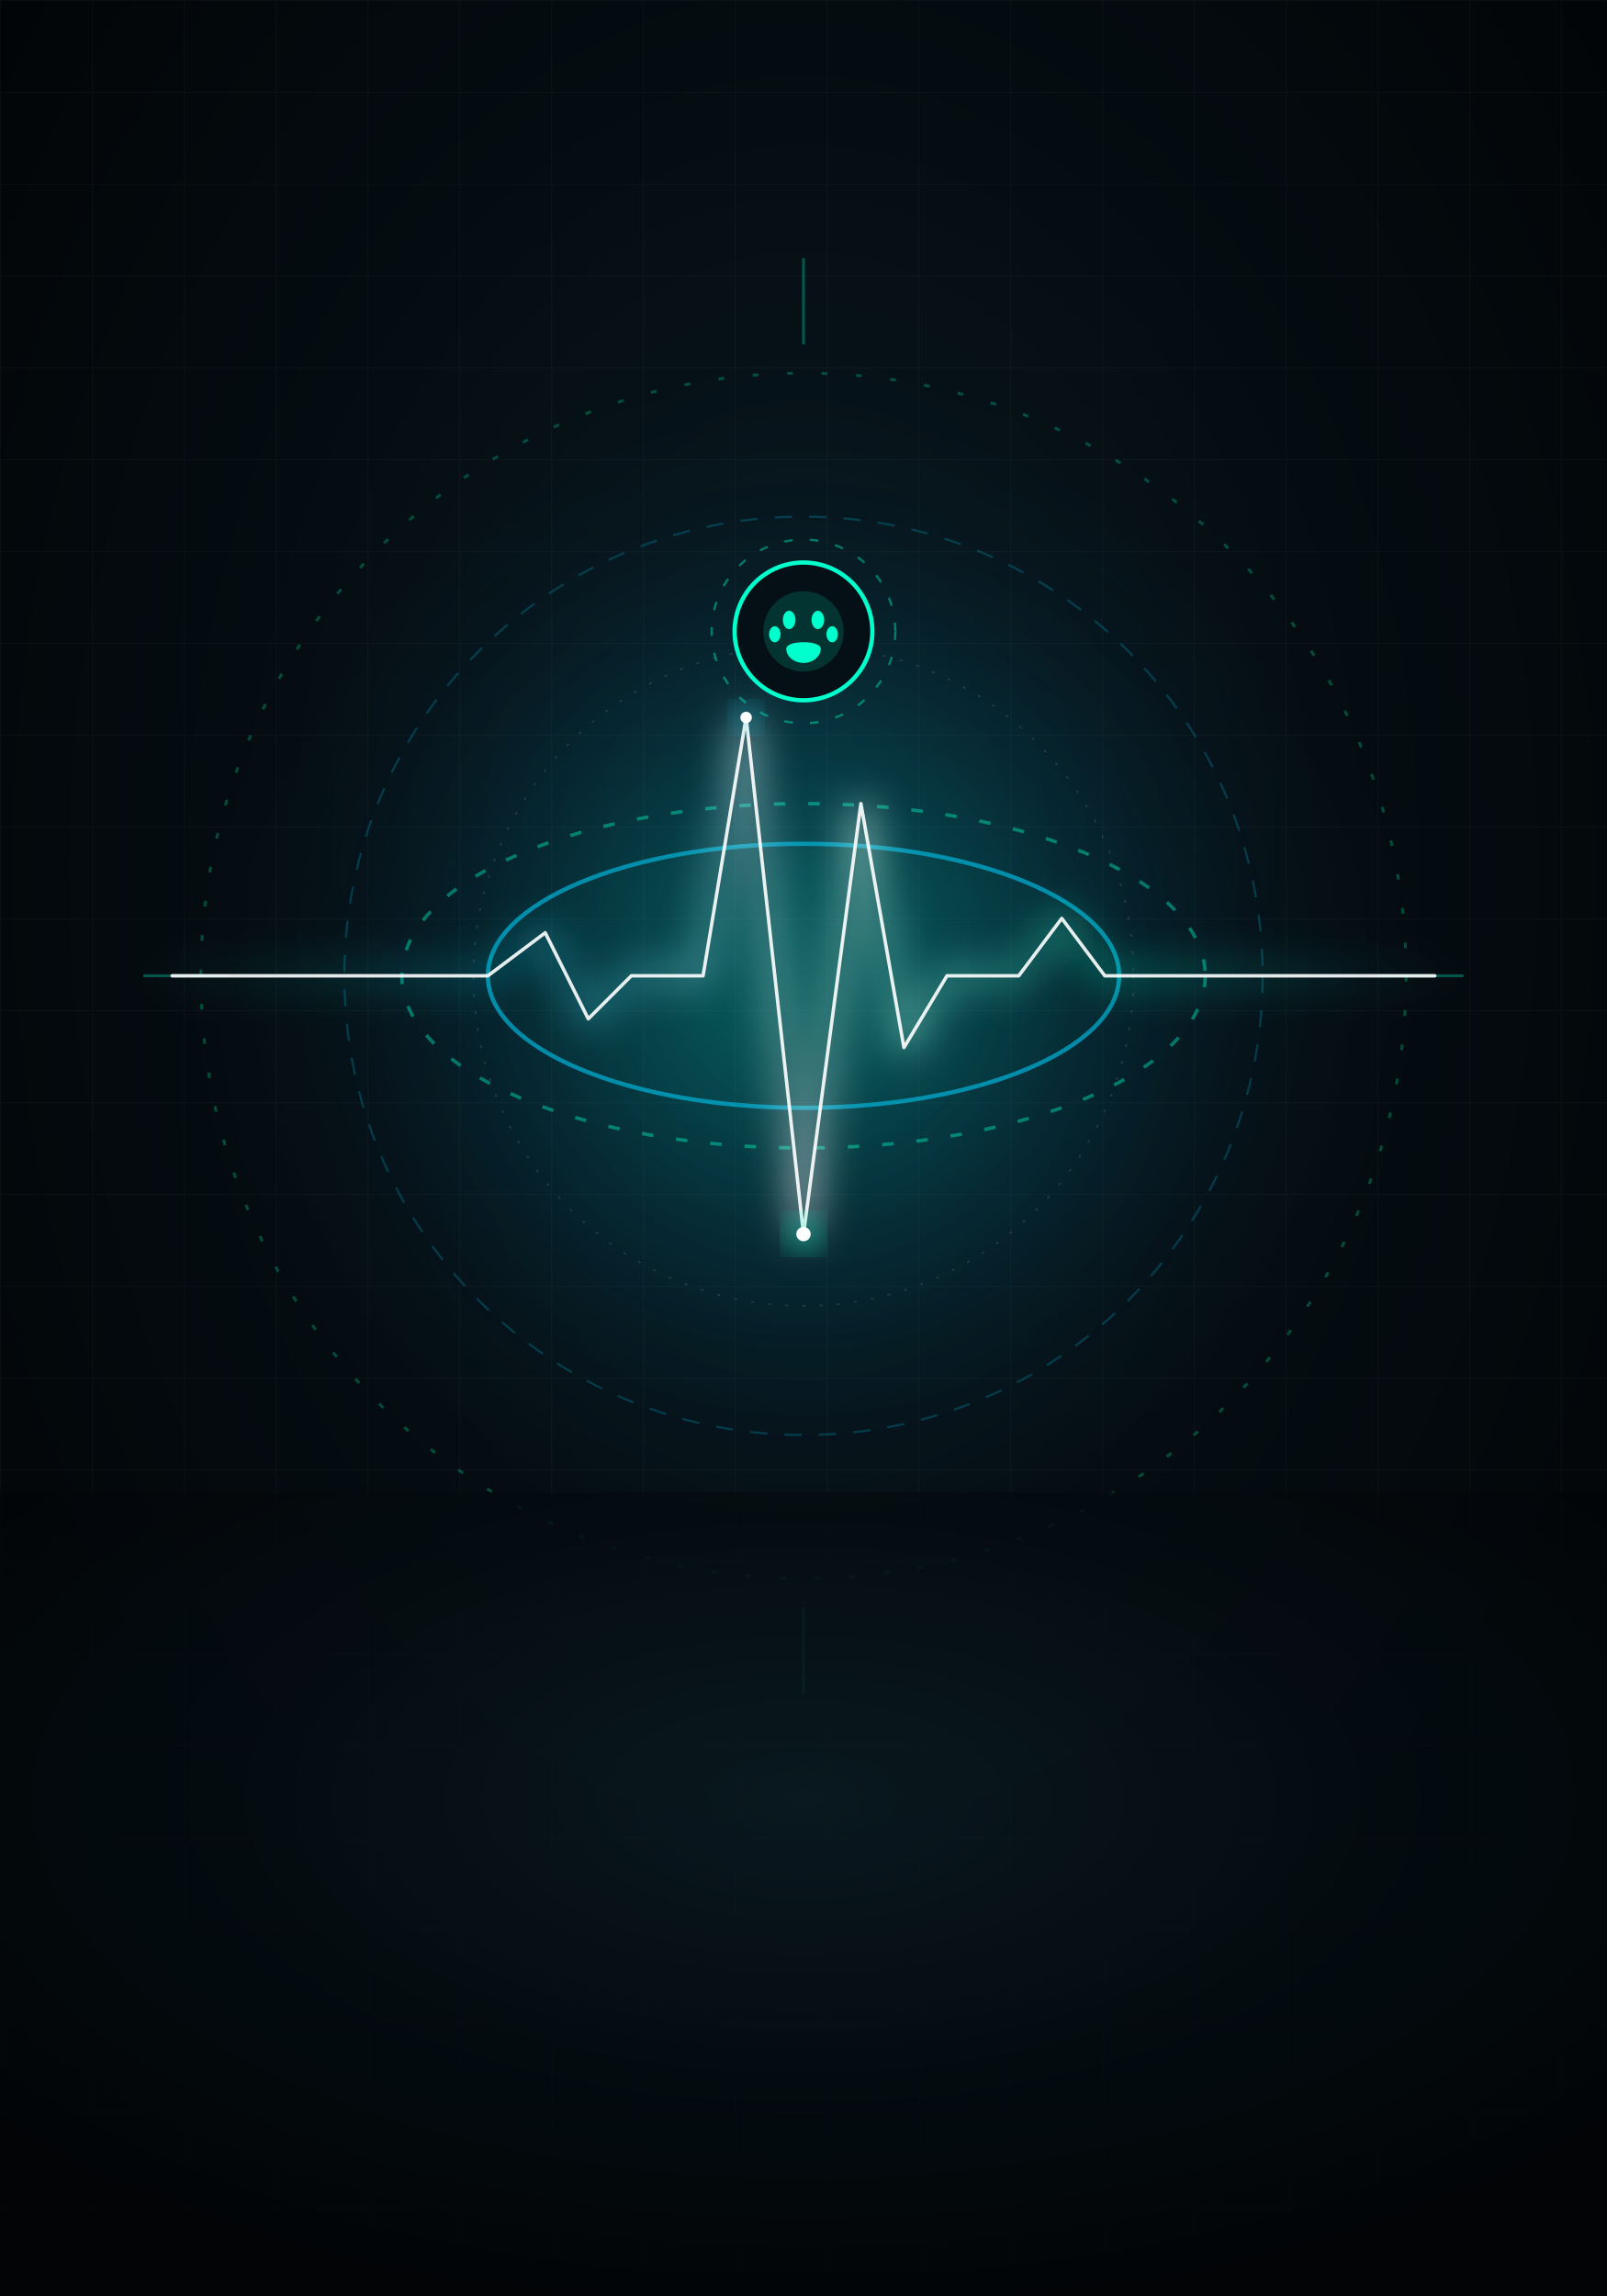
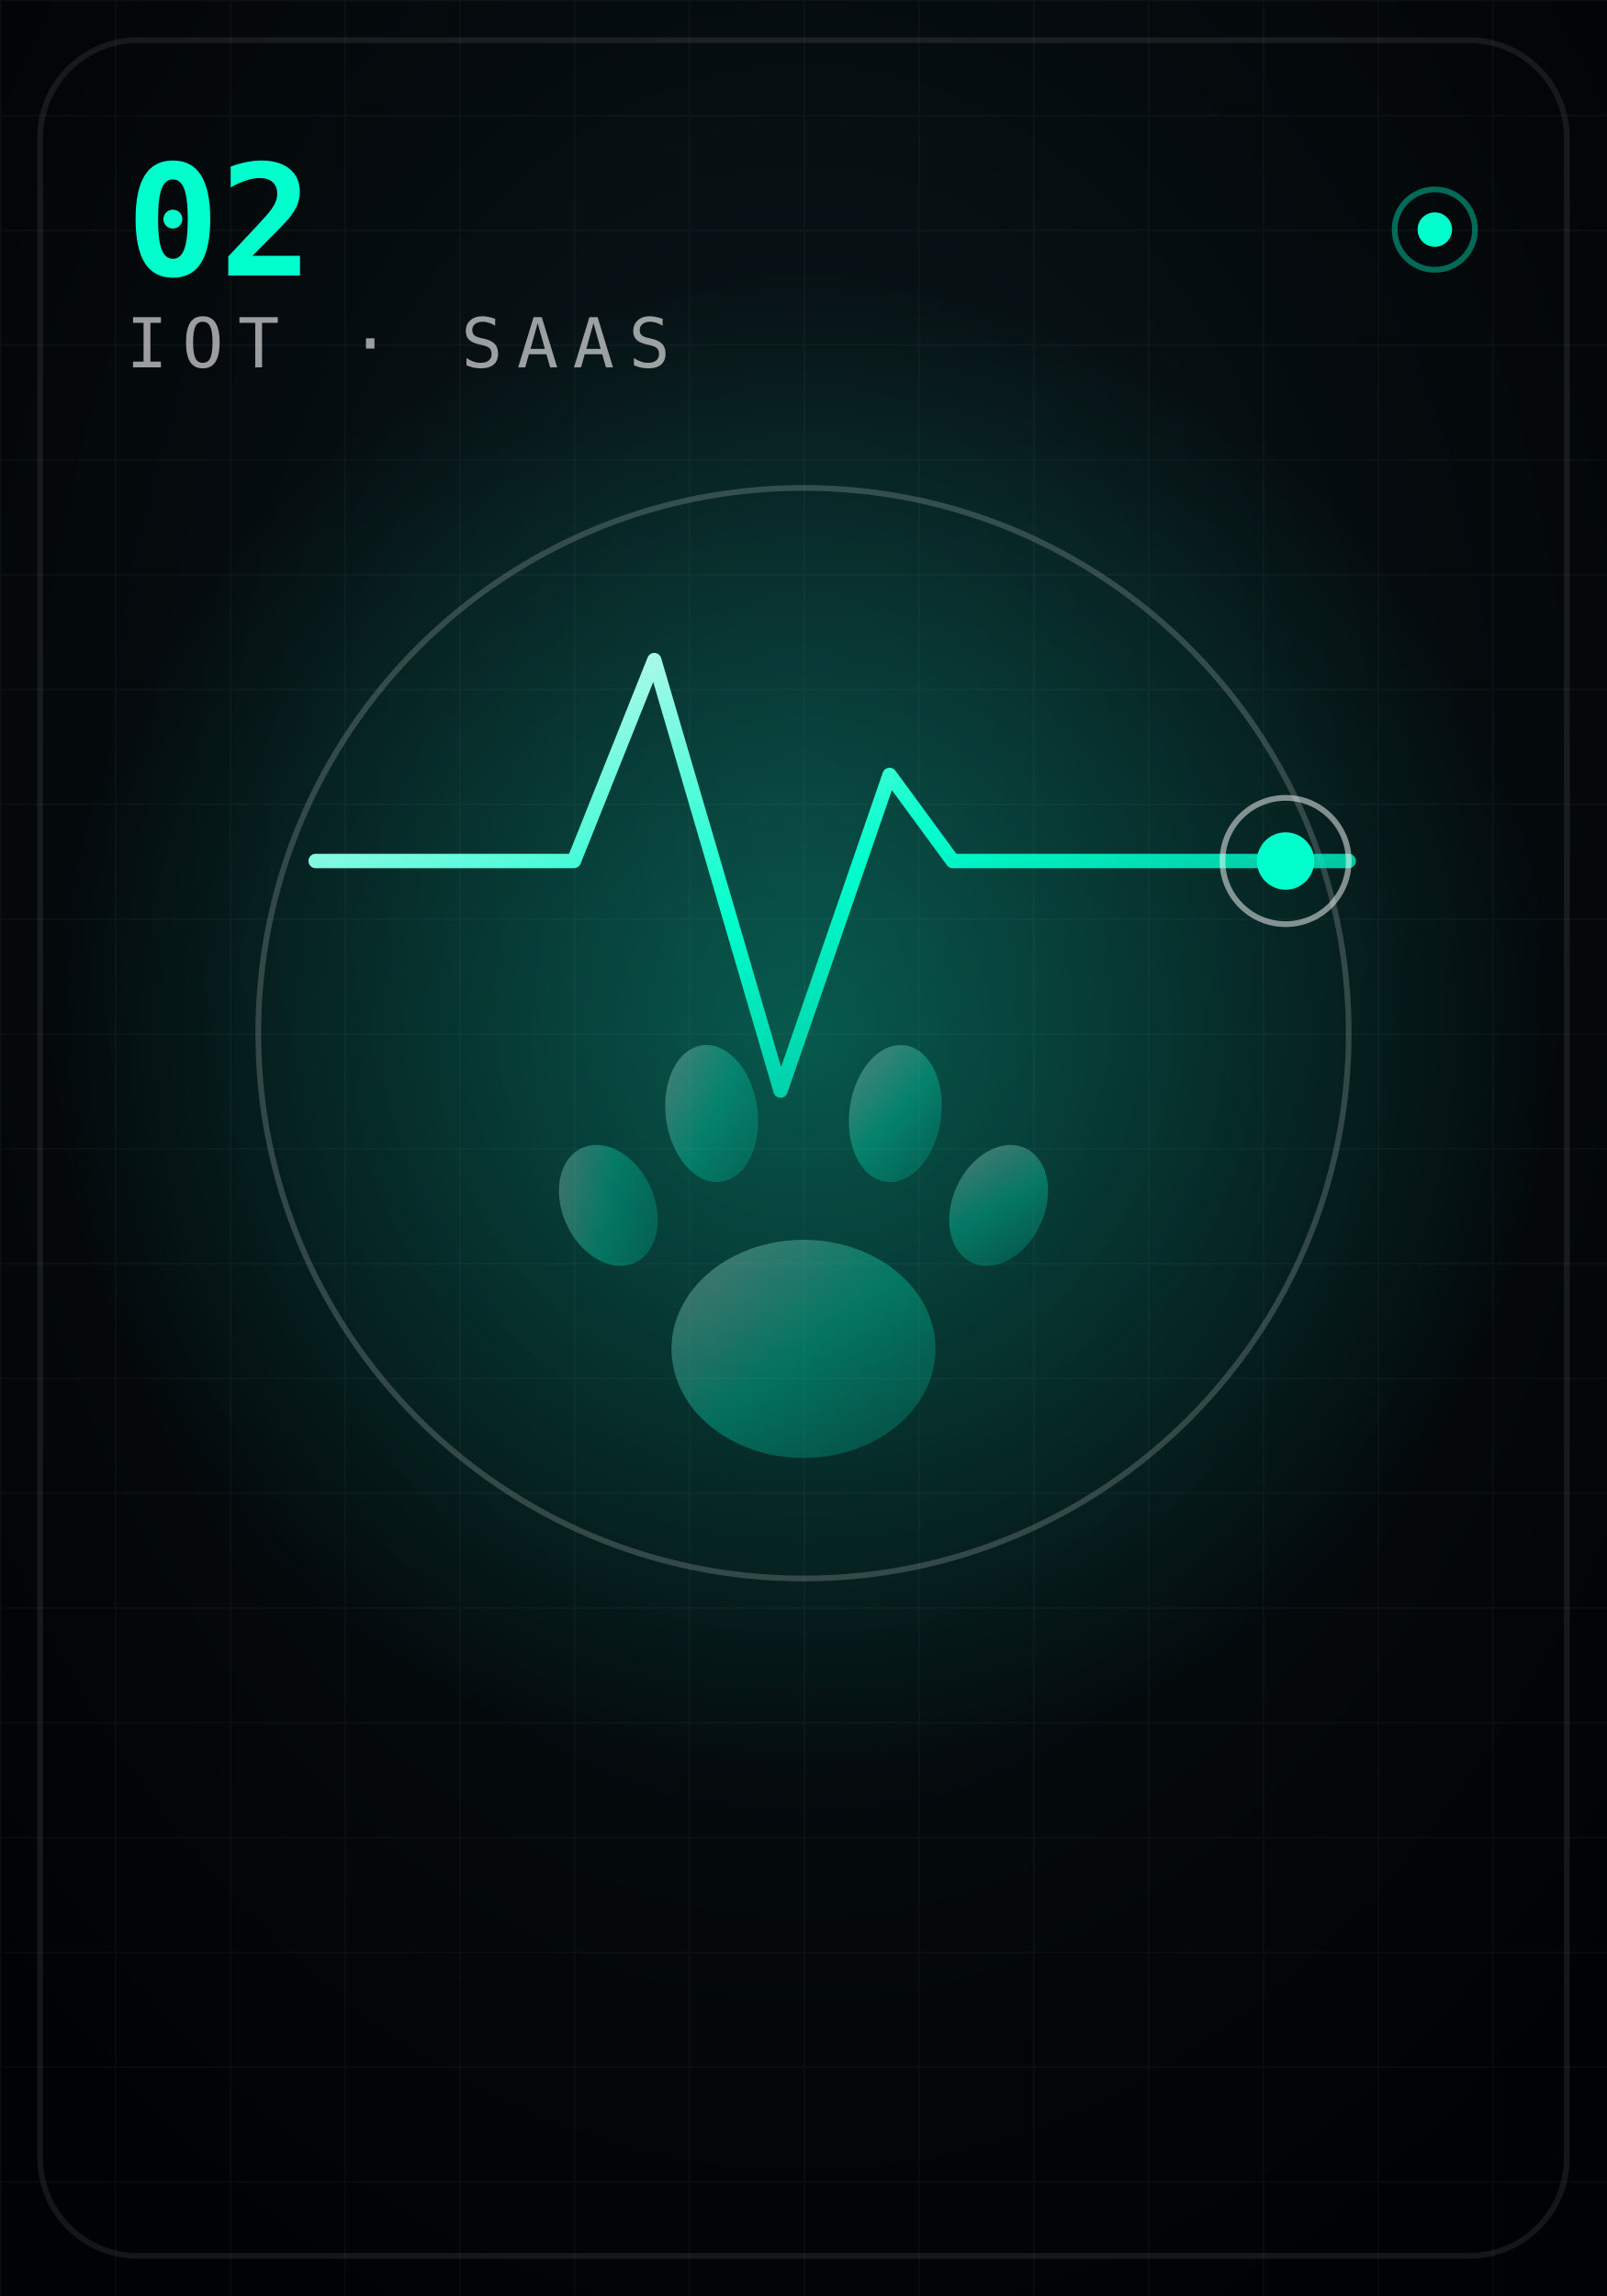
- <svg xmlns="http://www.w3.org/2000/svg" viewBox="0 0 560 800" width="100%" height="100%">
+ <svg xmlns="http://www.w3.org/2000/svg" viewBox="0 0 560 800" role="img" aria-label="Pawrise Care">
  <defs>
-     <radialGradient id="bg-pawrise" cx="50%" cy="38%" r="65%">
-       <stop offset="0%" stop-color="#091b22" stop-opacity="1" />
-       <stop offset="50%" stop-color="#050d12" stop-opacity="1" />
-       <stop offset="100%" stop-color="#020406" stop-opacity="1" />
+     <radialGradient id="bg" cx="50%" cy="36%" r="70%">
+       <stop offset="0" stop-color="#0b1c20" />
+       <stop offset=".55" stop-color="#050b0e" />
+       <stop offset="1" stop-color="#010203" />
    </radialGradient>
-     <radialGradient id="pulse-glow" cx="50%" cy="50%" r="50%">
-       <stop offset="0%" stop-color="#00ffcc" stop-opacity="0.75" />
-       <stop offset="40%" stop-color="#00b4d8" stop-opacity="0.35" />
-       <stop offset="80%" stop-color="#0077b6" stop-opacity="0.08" />
-       <stop offset="100%" stop-color="#000000" stop-opacity="0" />
+     <radialGradient id="halo" cx="50%" cy="50%" r="50%">
+       <stop offset="0" stop-color="#00ffcc" stop-opacity=".28" />
+       <stop offset="1" stop-color="#00ffcc" stop-opacity="0" />
    </radialGradient>
-     <linearGradient id="wave-grad" x1="0%" y1="0%" x2="100%" y2="0%">
-       <stop offset="0%" stop-color="#00ffcc" stop-opacity="0.1" />
-       <stop offset="25%" stop-color="#00e5ff" stop-opacity="0.6" />
-       <stop offset="50%" stop-color="#ffffff" stop-opacity="1" />
-       <stop offset="75%" stop-color="#00ffcc" stop-opacity="0.8" />
-       <stop offset="100%" stop-color="#00b4d8" stop-opacity="0.1" />
+     <linearGradient id="ln" x1="0" y1="0" x2="1" y2="1">
+       <stop offset="0" stop-color="#fff" stop-opacity=".95" />
+       <stop offset=".5" stop-color="#00ffcc" />
+       <stop offset="1" stop-color="#00d8b4" stop-opacity=".6" />
    </linearGradient>
-     <filter id="glow-heavy" x="-50%" y="-50%" width="200%" height="200%">
-       <feGaussianBlur stdDeviation="35" result="blur" />
-     </filter>
-     <filter id="glow-soft" x="-30%" y="-30%" width="160%" height="160%">
-       <feGaussianBlur stdDeviation="7" result="blur" />
-     </filter>
-     <pattern id="grid-paw" width="32" height="32" patternUnits="userSpaceOnUse">
-       <path d="M 32 0 L 0 0 0 32" fill="none" stroke="#ffffff" stroke-width="0.75" stroke-opacity="0.03" />
+     <pattern id="grid" width="40" height="40" patternUnits="userSpaceOnUse">
+       <path d="M40 0H0V40" fill="none" stroke="#fff" stroke-opacity=".035" />
    </pattern>
  </defs>
-   <rect width="560" height="800" fill="url(#bg-pawrise)" />
-   <rect width="560" height="800" fill="url(#grid-paw)" />
-   <circle cx="280" cy="340" r="180" fill="url(#pulse-glow)" filter="url(#glow-heavy)" opacity="0.6" />
-   <g opacity="0.25">
-     <circle cx="280" cy="340" r="210" fill="none" stroke="#00ffcc" stroke-width="1" stroke-dasharray="2 10" />
-     <circle cx="280" cy="340" r="160" fill="none" stroke="#00b4d8" stroke-width="0.75" stroke-dasharray="6 6" />
-     <circle cx="280" cy="340" r="115" fill="none" stroke="#ffffff" stroke-width="0.5" stroke-dasharray="1 5" opacity="0.5" />
+   <rect width="560" height="800" fill="url(#bg)" />
+   <rect width="560" height="800" fill="url(#grid)" />
+   <circle cx="280" cy="360" r="260" fill="url(#halo)" />
+   <rect x="14" y="14" width="532" height="772" rx="34" fill="none" stroke="#fff" stroke-opacity=".08" stroke-width="2" />
+   <text x="44" y="96" font-family="ui-monospace,SFMono-Regular,Menlo,monospace" font-size="54" font-weight="700" fill="#00ffcc">02</text>
+   <text x="44" y="128" font-family="ui-monospace,SFMono-Regular,Menlo,monospace" font-size="24" letter-spacing="5" fill="#fff" fill-opacity=".6">IOT · SAAS</text>
+   <circle cx="500" cy="80" r="6" fill="#00ffcc" />
+   <circle cx="500" cy="80" r="14" fill="none" stroke="#00ffcc" stroke-opacity=".4" stroke-width="2" />
+   <g fill="none" stroke="url(#ln)" stroke-width="4" stroke-linecap="round" stroke-linejoin="round">
+     <circle cx="280" cy="360" r="190" stroke="#fff" stroke-opacity="0.18" stroke-width="2" />
+     <path d="M110 300h90l28-70 44 150 38-110 22 30h138" stroke-width="5" />
+     <g stroke="none" fill="url(#ln)" fill-opacity=".3">
+       <ellipse cx="280" cy="470" rx="46" ry="38" />
+       <ellipse cx="212" cy="420" rx="16" ry="22" transform="rotate(-25 212 420)" />
+       <ellipse cx="248" cy="388" rx="16" ry="24" transform="rotate(-8 248 388)" />
+       <ellipse cx="312" cy="388" rx="16" ry="24" transform="rotate(8 312 388)" />
+       <ellipse cx="348" cy="420" rx="16" ry="22" transform="rotate(25 348 420)" />
+     </g>
+     <circle cx="448" cy="300" r="10" fill="#00ffcc" fill-opacity="1" stroke="none" />
+     <circle cx="448" cy="300" r="22" stroke="#fff" stroke-opacity="0.5" stroke-width="2" />
  </g>
-   <g opacity="0.3" stroke="#00ffcc" stroke-width="1">
-     <line x1="280" y1="90" x2="280" y2="120" />
-     <line x1="280" y1="560" x2="280" y2="590" />
-     <line x1="50" y1="340" x2="80" y2="340" />
-     <line x1="480" y1="340" x2="510" y2="340" />
-   </g>
-   <g transform="translate(0, 0)">
-     <ellipse cx="280" cy="340" rx="140" ry="60" fill="none" stroke="#00ffcc" stroke-width="1.2" stroke-dasharray="4 8" opacity="0.4" />
-     <ellipse cx="280" cy="340" rx="110" ry="46" fill="rgba(0,255,204,0.02)" stroke="#00b4d8" stroke-width="1.5" opacity="0.7" />
-     <path d="M 60 340               L 170 340               L 190 325               L 205 355               L 220 340               L 245 340               L 260 250               L 280 430               L 300 280               L 315 365               L 330 340               L 355 340               L 370 320               L 385 340               L 500 340" fill="none" stroke="url(#wave-grad)" stroke-width="3" stroke-linecap="round" stroke-linejoin="round" filter="url(#glow-soft)" />
-     <path d="M 60 340               L 170 340               L 190 325               L 205 355               L 220 340               L 245 340               L 260 250               L 280 430               L 300 280               L 315 365               L 330 340               L 355 340               L 370 320               L 385 340               L 500 340" fill="none" stroke="#ffffff" stroke-width="1.2" stroke-linecap="round" stroke-linejoin="round" opacity="0.9" />
-     <circle cx="280" cy="430" r="5" fill="#00ffcc" filter="url(#glow-soft)" />
-     <circle cx="280" cy="430" r="2.5" fill="#ffffff" />
-     <circle cx="260" cy="250" r="4" fill="#00e5ff" filter="url(#glow-soft)" />
-     <circle cx="260" cy="250" r="2" fill="#ffffff" />
-     <g transform="translate(280, 220)">
-       <circle cx="0" cy="0" r="24" fill="#051016" stroke="#00ffcc" stroke-width="1.5" />
-       <circle cx="0" cy="0" r="14" fill="#00ffcc" fill-opacity="0.15" />
-       <ellipse cx="-5" cy="-4" rx="2.2" ry="3.2" fill="#00ffcc" />
-       <ellipse cx="5" cy="-4" rx="2.2" ry="3.2" fill="#00ffcc" />
-       <ellipse cx="-10" cy="1" rx="2" ry="2.8" fill="#00ffcc" />
-       <ellipse cx="10" cy="1" rx="2" ry="2.8" fill="#00ffcc" />
-       <path d="M -6 6 C -6 3 6 3 6 6 C 6 9 3 11 0 11 C -3 11 -6 9 -6 6 Z" fill="#00ffcc" />
-       <circle cx="0" cy="0" r="32" fill="none" stroke="#00ffcc" stroke-width="0.8" opacity="0.4" stroke-dasharray="3 6" />
-     </g>
-   </g>
-   <rect y="520" width="560" height="280" fill="url(#bg-pawrise)" opacity="0.85" />
</svg>
